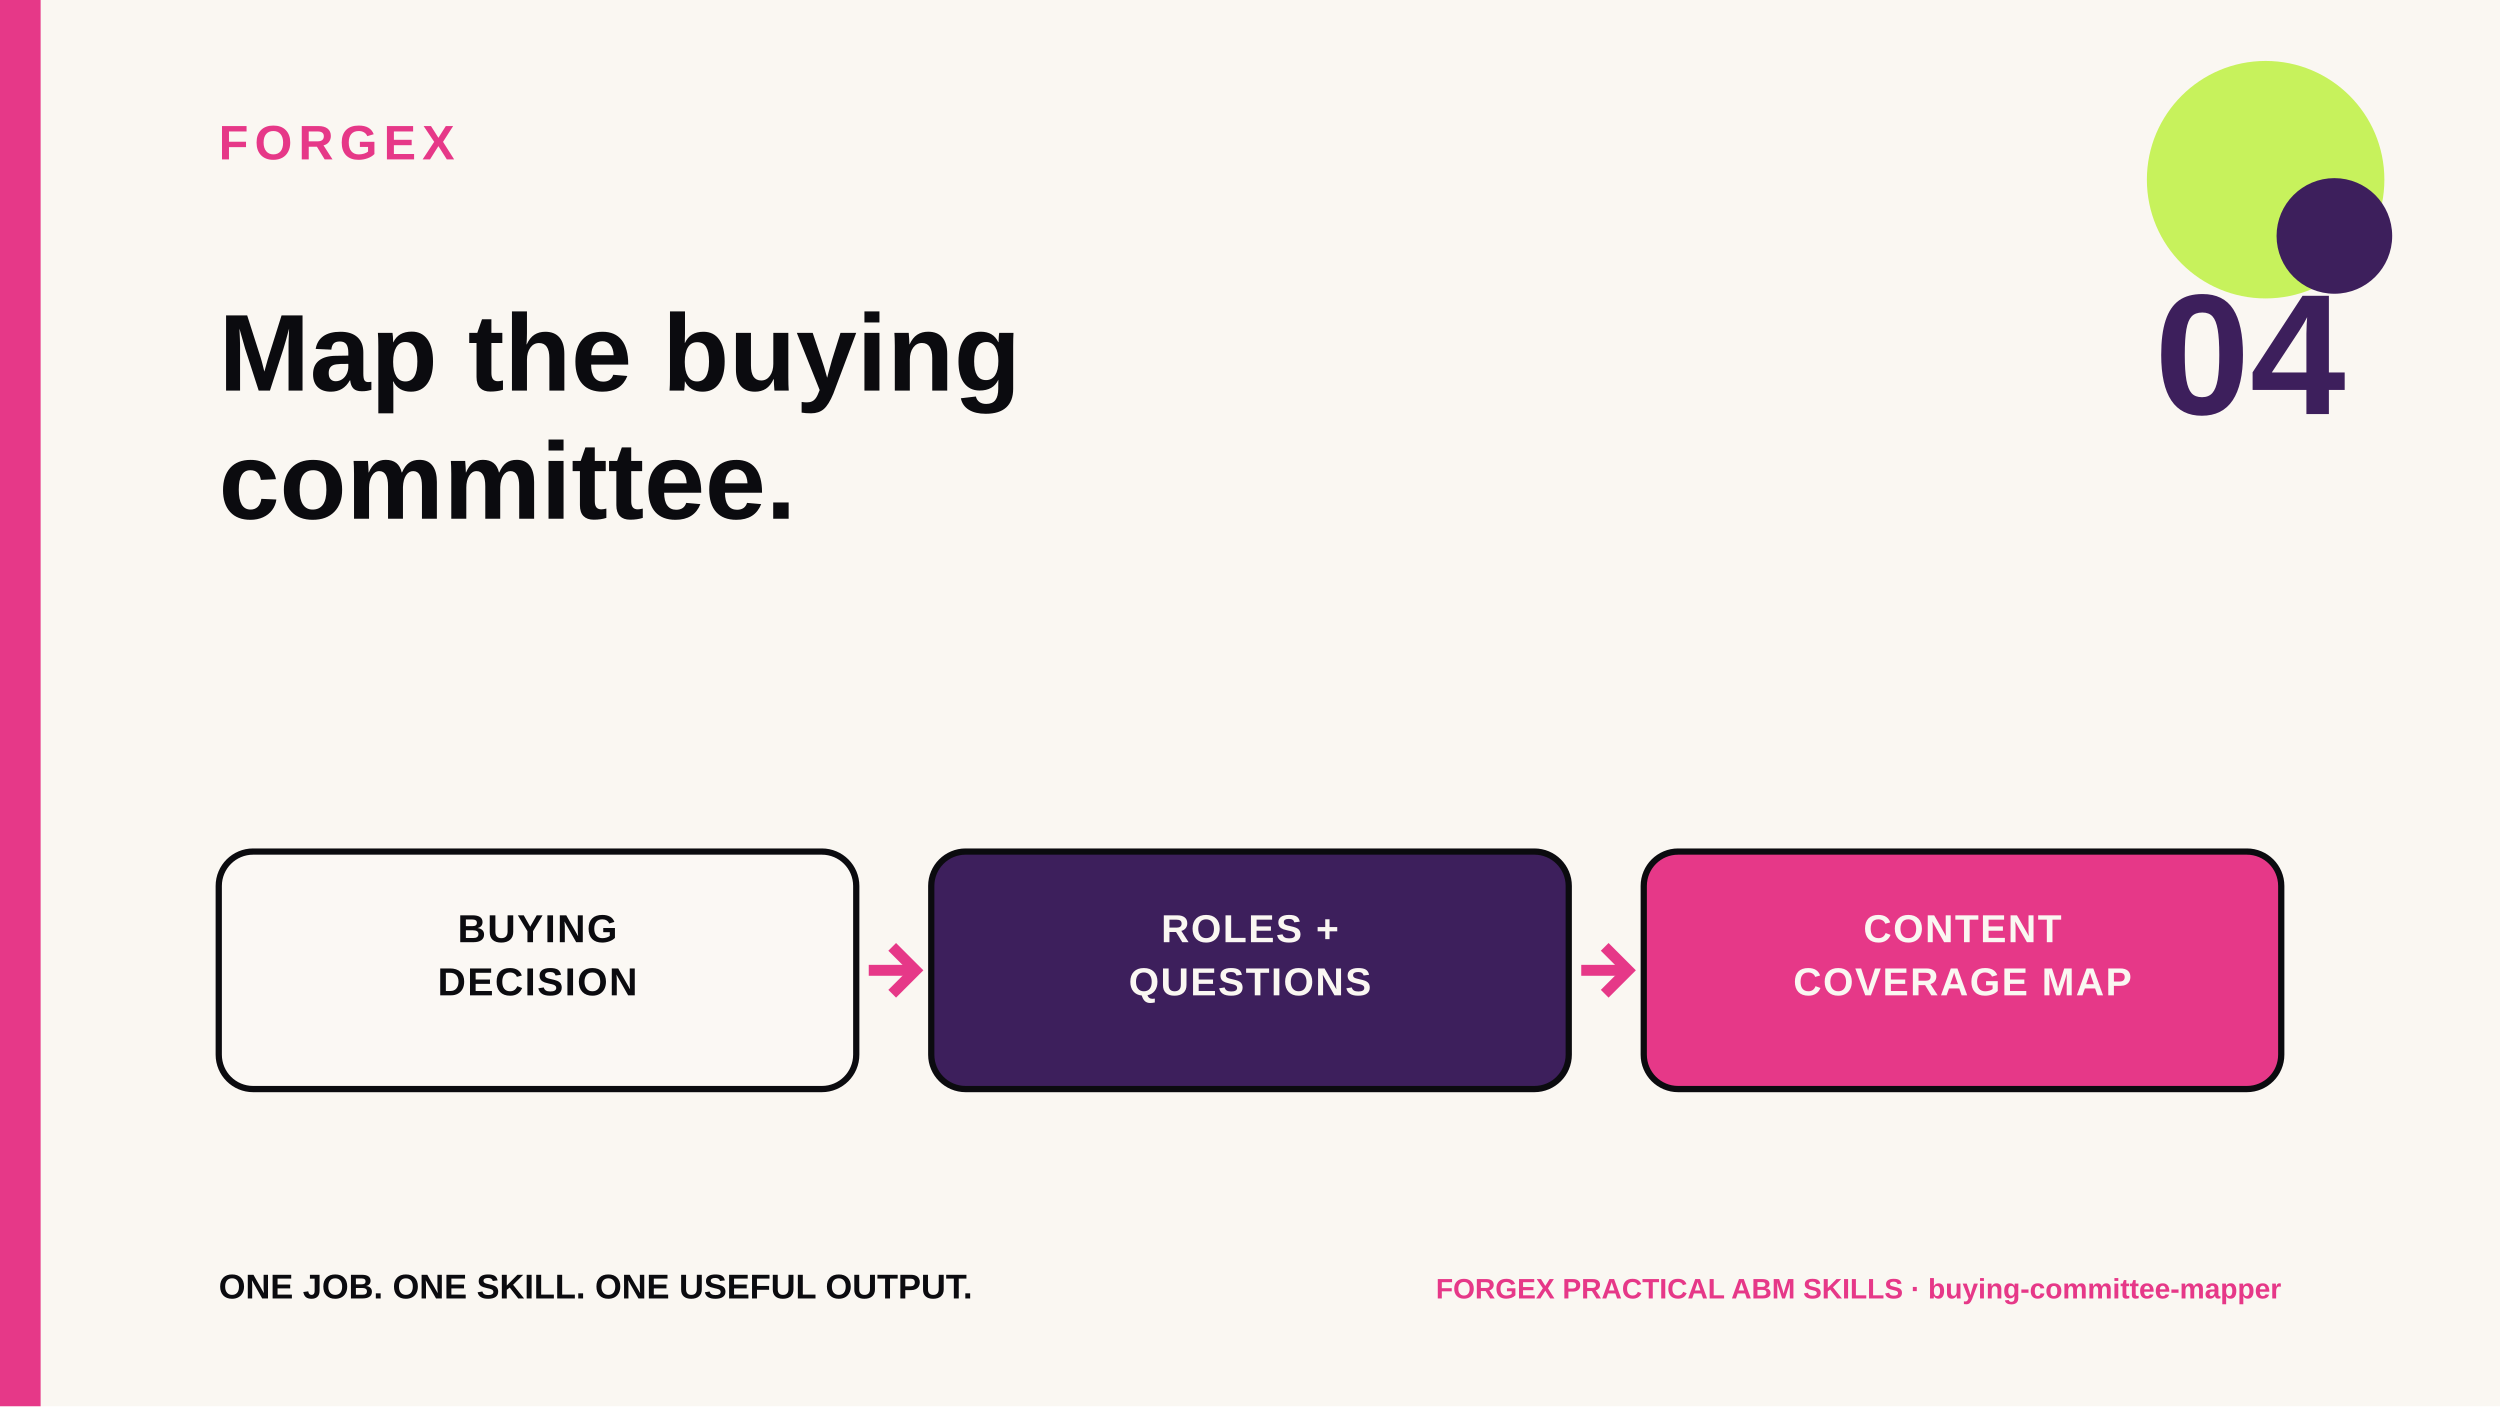
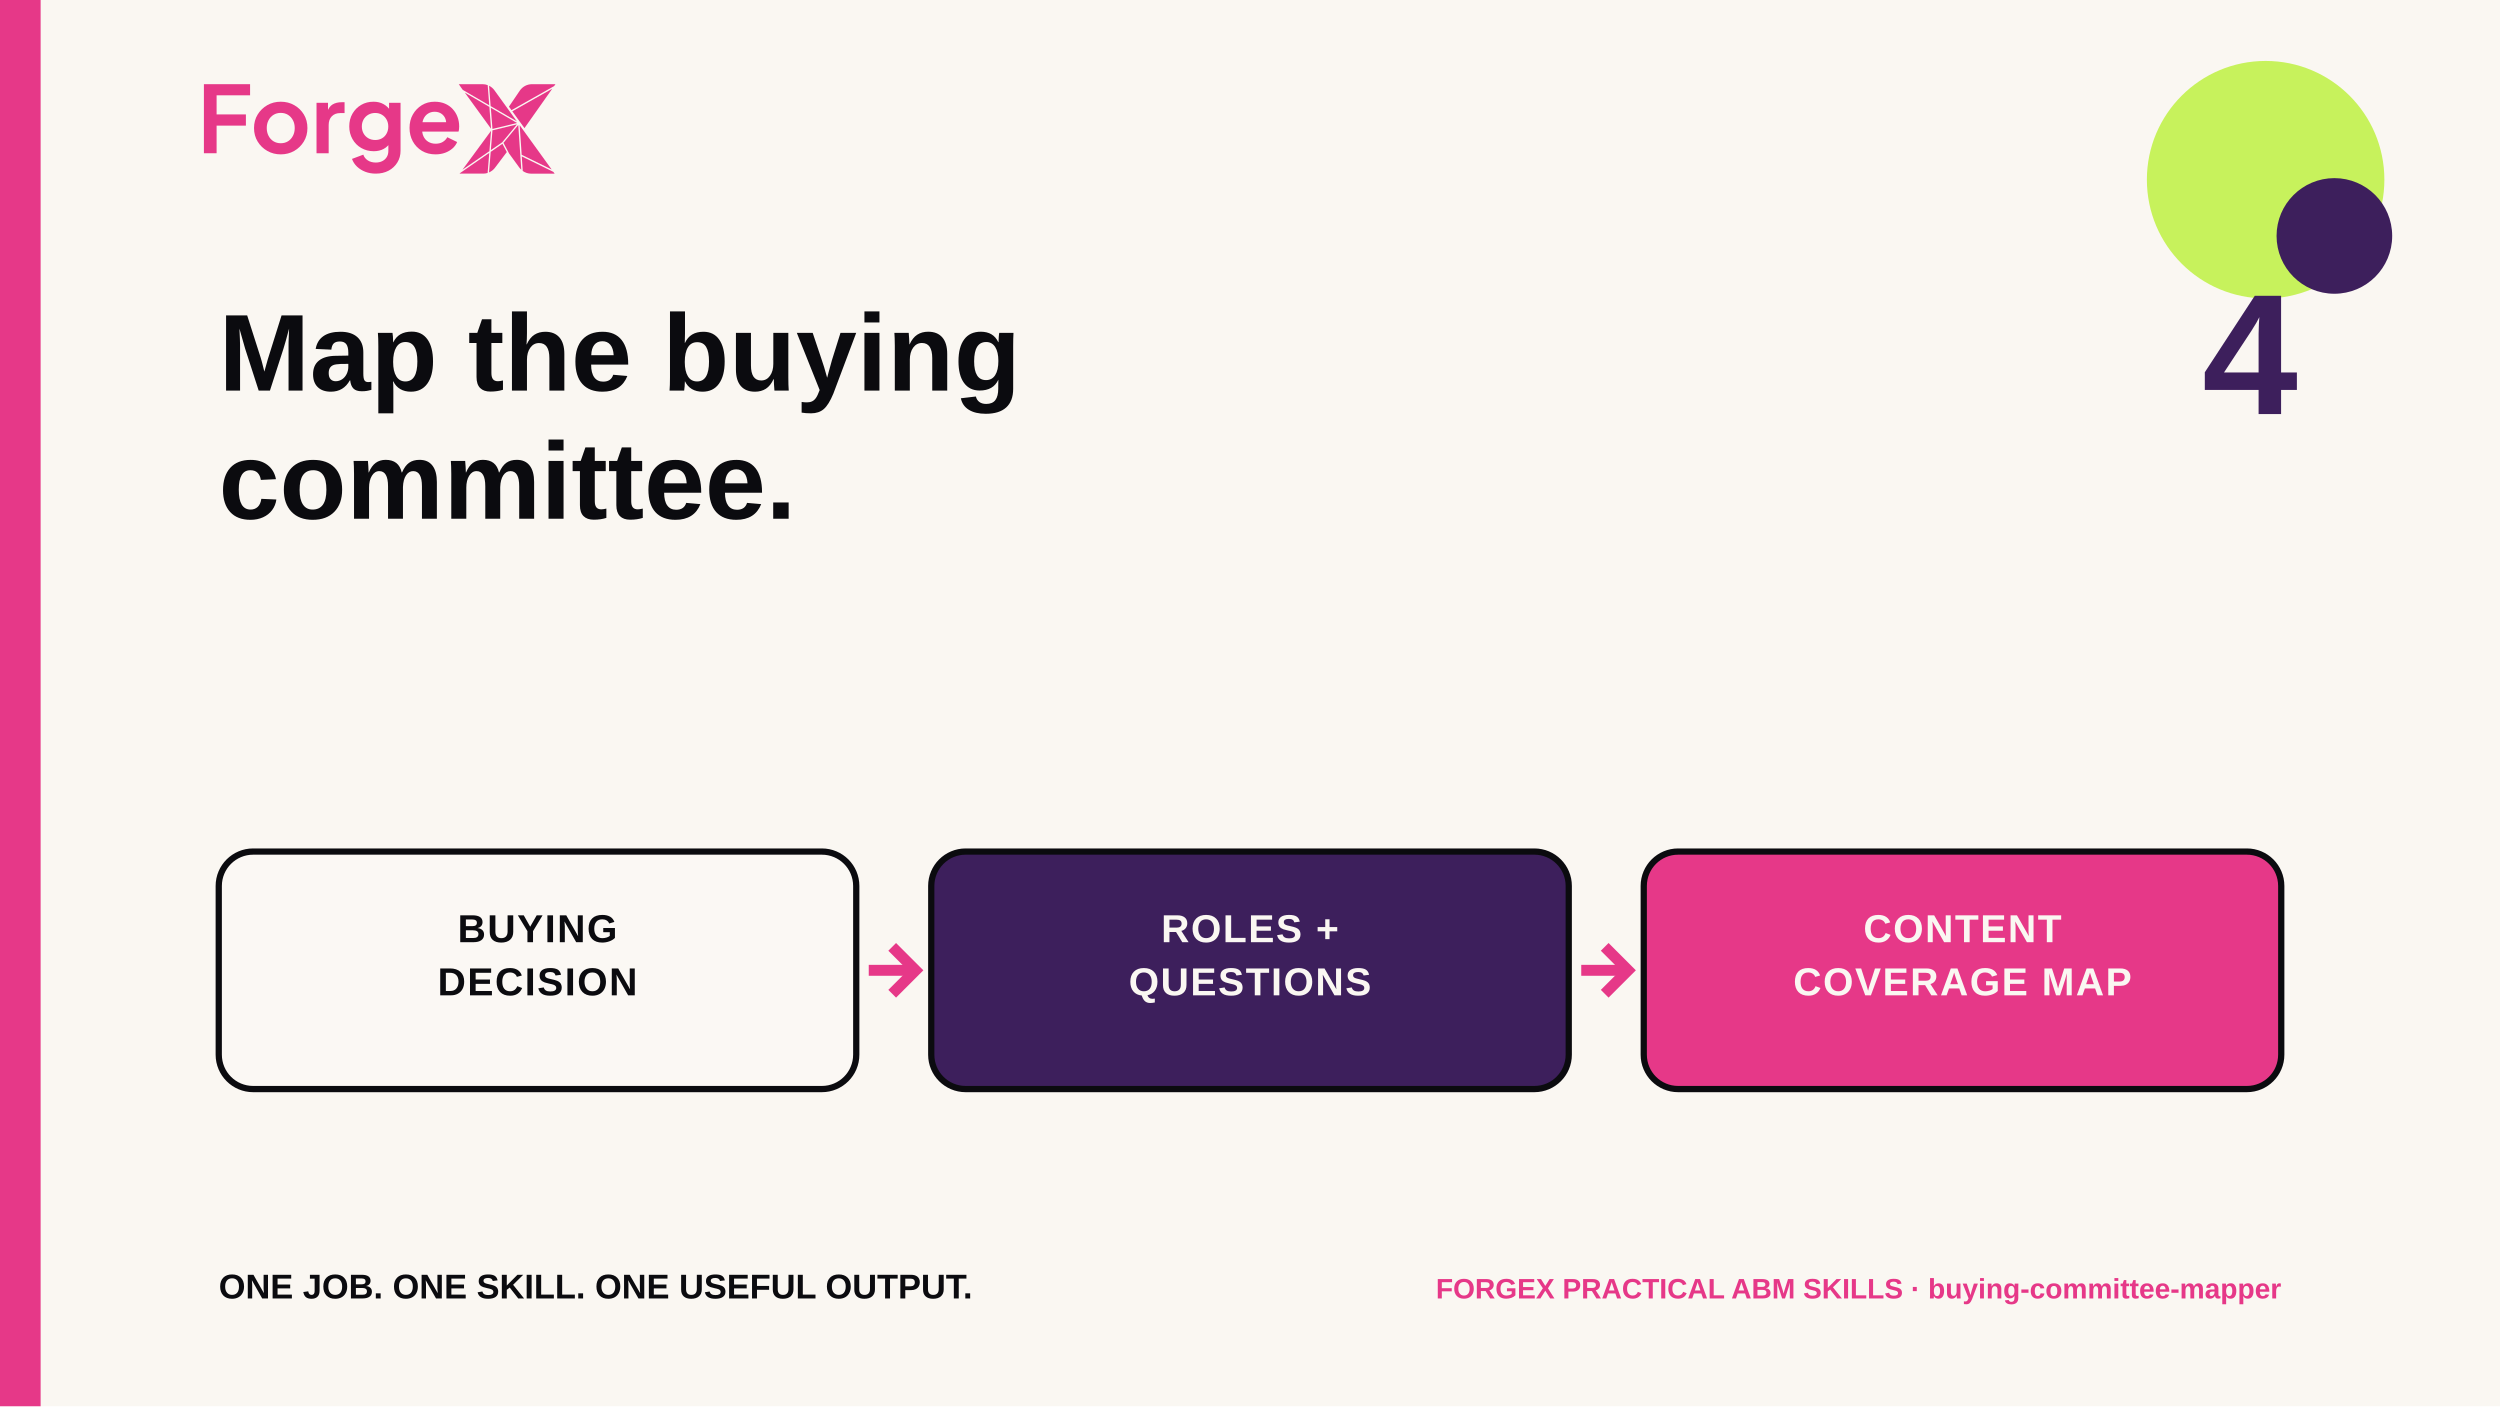
<svg xmlns="http://www.w3.org/2000/svg" width="1600" height="900" viewBox="0 0 1600 900">
  <rect width="1600" height="900" fill="#FAF7F2" />
  <rect x="0" y="0" width="26" height="900" fill="#E63888" />
  <circle cx="1450" cy="115" r="76" fill="#C7F25C" />
  <circle cx="1494" cy="151" r="37" fill="#3D1F5C" />
-   <text x="140" y="102" font-family="Arial, Helvetica, sans-serif" font-size="31" font-weight="900" fill="#E63888" letter-spacing="4">FORGEX</text>
-   <text x="1440" y="265" text-anchor="middle" font-family="Arial, Helvetica, sans-serif" font-size="110" font-weight="900" fill="#3D1F5C">04</text>
+   <svg x="108" y="44" width="270" height="77" viewBox="0 0 1080 307.2">
+     <g fill="#E63888">
+       <path d="M90,215.9V39.1h118.2v28.5h-85.7v48.9h75v28.7h-75v70.7H90z" />
+       <path d="M286.7,218.8c-12.5,0-23.9-2.9-34.3-8.8c-10.4-5.9-18.6-13.8-24.8-24c-6.2-10.1-9.3-21.7-9.3-34.6c0-13,3.1-24.5,9.3-34.6c6.2-10.1,14.4-18.1,24.7-24c10.3-5.9,21.8-8.8,34.4-8.8c12.8,0,24.4,2.9,34.6,8.8c10.3,5.9,18.5,13.8,24.6,23.9c6.1,10.1,9.1,21.6,9.1,34.8c0,13-3.1,24.5-9.3,34.6c-6.2,10.1-14.4,18.1-24.7,24C310.9,215.8,299.4,218.8,286.7,218.8z M286.7,190.3c7.1,0,13.3-1.7,18.6-5c5.3-3.3,9.5-8,12.6-13.9c3.1-5.9,4.6-12.6,4.6-20.1c0-7.4-1.5-14.1-4.6-19.9c-3.1-5.9-7.3-10.4-12.6-13.8c-5.3-3.3-11.5-5-18.6-5c-7,0-13.1,1.7-18.5,5c-5.4,3.3-9.6,7.9-12.7,13.8c-3.1,5.9-4.6,12.5-4.6,19.9c0,7.4,1.5,14.1,4.6,20.1c3.1,5.9,7.3,10.6,12.7,13.9C273.6,188.6,279.8,190.3,286.7,190.3z" />
+       <path d="M378.3,215.9V86.8h29.4v28.7l-2.4-4.3c3-9.6,7.7-16.4,14.1-20.2c6.4-3.8,14.1-5.7,23.1-5.7h7.6v27.8h-11.2c-8.9,0-16,2.7-21.4,8.1c-5.4,5.4-8.1,13-8.1,22.8v71.9H378.3z" />
+       <path d="M530,268.1c-9.7,0-18.6-1.6-26.8-4.7c-8.2-3.2-15.3-7.6-21.2-13.2c-5.9-5.6-10.2-12.2-12.9-19.8l29-10.9c1.9,6,5.7,10.9,11.3,14.6c5.6,3.7,12.5,5.6,20.5,5.6c6.3,0,11.9-1.2,16.7-3.6c4.8-2.4,8.6-5.8,11.4-10.3c2.8-4.5,4.2-9.9,4.2-16.3v-29.4l5.7,7.1c-4.4,7.8-10.3,13.6-17.7,17.6c-7.4,4-15.9,5.9-25.5,5.9c-11.9,0-22.5-2.8-32-8.3c-9.5-5.5-17-13.1-22.4-22.8c-5.5-9.7-8.2-20.5-8.2-32.5c0-12.2,2.7-23,8.2-32.5c5.5-9.5,12.9-17,22.2-22.4c9.3-5.5,19.9-8.2,31.8-8.2c9.6,0,18.1,2,25.4,6.1c7.3,4,13.4,9.8,18.3,17.4l-4,7.8V86.8h29.4v122.7c0,11.2-2.7,21.3-8.2,30.1c-5.5,8.9-12.9,15.8-22.3,20.9C553.2,265.6,542.3,268.1,530,268.1z M528.6,182c6.6,0,12.5-1.5,17.4-4.4c5-2.9,8.9-7,11.7-12.2c2.9-5.2,4.3-11.2,4.3-18c0-6.6-1.5-12.6-4.4-17.8c-2.9-5.2-6.9-9.3-11.9-12.3c-5-3-10.7-4.5-17.2-4.5s-12.3,1.5-17.6,4.5c-5.2,3-9.3,7.1-12.2,12.3c-2.9,5.2-4.4,11.2-4.4,17.8c0,6.6,1.5,12.6,4.4,17.8c2.9,5.2,7,9.3,12.1,12.3C516,180.5,521.9,182,528.6,182z" />
+       <path d="M683.1,218.8c-13.3,0-25-3-35-9c-10-6-17.8-14.2-23.4-24.4c-5.5-10.3-8.3-21.7-8.3-34.2c0-13,2.8-24.5,8.5-34.5c5.7-10,13.4-18,23-23.9c9.6-5.9,20.6-8.8,32.7-8.8c10.1,0,19,1.7,26.7,5c7.7,3.3,14.2,7.9,19.6,13.8c5.4,5.9,9.5,12.5,12.3,20.1c2.8,7.5,4.3,15.6,4.3,24.3c0,2.4-0.1,4.7-0.4,7c-0.2,2.3-0.7,4.4-1.3,6.3h-99.7v-24h82.1l-15,11.2c1.6-7.3,1.3-13.8-0.8-19.5c-2.1-5.7-5.6-10.2-10.4-13.5c-4.8-3.3-10.6-5-17.4-5c-6.5,0-12.3,1.7-17.3,5c-5.1,3.3-8.9,8.1-11.5,14.2c-2.6,6.2-3.6,13.7-3,22.5c-0.6,7.9,0.4,14.9,3.2,21c2.8,6.1,6.9,10.8,12.3,14.1c5.5,3.3,11.7,5,18.9,5c7.1,0,13.2-1.5,18.2-4.5c5-3,8.9-7,11.7-12.1l25.2,12.3c-2.5,6.2-6.5,11.6-11.9,16.4c-5.4,4.7-11.8,8.5-19.2,11.2C699.8,217.4,691.8,218.8,683.1,218.8z" />
+       <path d="M986.5,44l3.5-4.9h-60.1c-12.5,0-24.2,6.2-31.2,16.5l-27.8,41l6.5,9L986.5,44z" />
+       <polygon points="910.6,151.6 981.8,50.7 879.5,108.5" />
+       <path d="M824.2,212.4l-4.3,52.6c5.9-2.6,11.2-6.6,15.2-11.9l30.3-40.2l-11.2-21.2L824.2,212.4z" />
+       <path d="M816.5,41.5c-4.2-1.6-8.6-2.4-13.2-2.4h-60.8l6.3,9.2l4,5.5l67.6,39.3L816.5,41.5z" />
+       <path d="M745.5,266.8l-0.9,1.3H805c3.9,0,7.7-0.6,11.3-1.7l4.2-51.4L745.5,266.8z" />
+       <polygon points="825.1,158.5 751.8,258.2 820.9,210.5" />
+       <polygon points="824.5,99.4 828.7,153.7 891.5,138.4" />
+       <polygon points="891.5,142 828.7,157.3 824.6,207.9 853.7,187.8" />
+       <path d="M906.2,261.3c6.3,4.4,13.8,6.9,21.7,6.9h60c-1.1-1.5-2.2-3.1-3.3-4.6L903.7,224L906.2,261.3z" />
+       <polygon points="757.9,60.7 825.1,153.2 820.8,97.3" />
+       <path d="M980.3,257.5c-27.4-37.8-54.7-75.6-82-113.5l5.2,75.9L980.3,257.5z" />
+       <path d="M891.1,134.2c-19.1-26.5-38.2-52.9-57.3-79.4c-3.6-5-8.4-9-13.8-11.7l4,52.1L891.1,134.2z" />
+       <path d="M856.9,189.3l14.5,27.5l26,35.7c1.5,2.1,3.3,4,5.1,5.7l-7.8-114.7L856.9,189.3z" />
+     </g>
+   </svg>
+   <text x="1440" y="265" text-anchor="middle" font-family="Arial, Helvetica, sans-serif" font-size="110" font-weight="900" fill="#3D1F5C">4</text>
  <text x="140" y="250" fill="#0B0B0F" font-family="Arial, Helvetica, sans-serif" font-size="70" font-weight="900">Map the buying</text>
  <text x="140" y="332" fill="#0B0B0F" font-family="Arial, Helvetica, sans-serif" font-size="70" font-weight="900">committee.</text>
  <rect x="140" y="545" width="408" height="152" rx="22" fill="#FBF8F4" stroke="#0B0B0F" stroke-width="4" />
  <path d="M 556 621 L 586 621" stroke="#E63888" stroke-width="7" />
  <path d="M 571 606 L 586 621 L 571 636" fill="none" stroke="#E63888" stroke-width="7" />
  <text x="344" y="603" text-anchor="middle" fill="#0B0B0F" font-family="Arial, Helvetica, sans-serif" font-size="25" font-weight="800" letter-spacing="1">BUYING</text>
  <text x="344" y="637" text-anchor="middle" fill="#0B0B0F" font-family="Arial, Helvetica, sans-serif" font-size="25" font-weight="800" letter-spacing="1">DECISION</text>
  <rect x="596" y="545" width="408" height="152" rx="22" fill="#3D1F5C" stroke="#0B0B0F" stroke-width="4" />
  <path d="M 1012 621 L 1042 621" stroke="#E63888" stroke-width="7" />
  <path d="M 1027 606 L 1042 621 L 1027 636" fill="none" stroke="#E63888" stroke-width="7" />
  <text x="800" y="603" text-anchor="middle" fill="#FAF7F2" font-family="Arial, Helvetica, sans-serif" font-size="25" font-weight="800" letter-spacing="1">ROLES +</text>
  <text x="800" y="637" text-anchor="middle" fill="#FAF7F2" font-family="Arial, Helvetica, sans-serif" font-size="25" font-weight="800" letter-spacing="1">QUESTIONS</text>
  <rect x="1052" y="545" width="408" height="152" rx="22" fill="#E63888" stroke="#0B0B0F" stroke-width="4" />
  <text x="1256" y="603" text-anchor="middle" fill="#FAF7F2" font-family="Arial, Helvetica, sans-serif" font-size="25" font-weight="800" letter-spacing="1">CONTENT</text>
  <text x="1256" y="637" text-anchor="middle" fill="#FAF7F2" font-family="Arial, Helvetica, sans-serif" font-size="25" font-weight="800" letter-spacing="1">COVERAGE MAP</text>
  <text x="140" y="831" font-family="Arial, Helvetica, sans-serif" font-size="22" font-weight="700" fill="#0B0B0F">ONE JOB. ONE SKILL. ONE USEFUL OUTPUT.</text>
  <text x="1460" y="831" text-anchor="end" font-family="Arial, Helvetica, sans-serif" font-size="18" font-weight="700" fill="#E63888">FORGEX PRACTICAL ABM SKILLS · buying-committee-mapper</text>
</svg>
